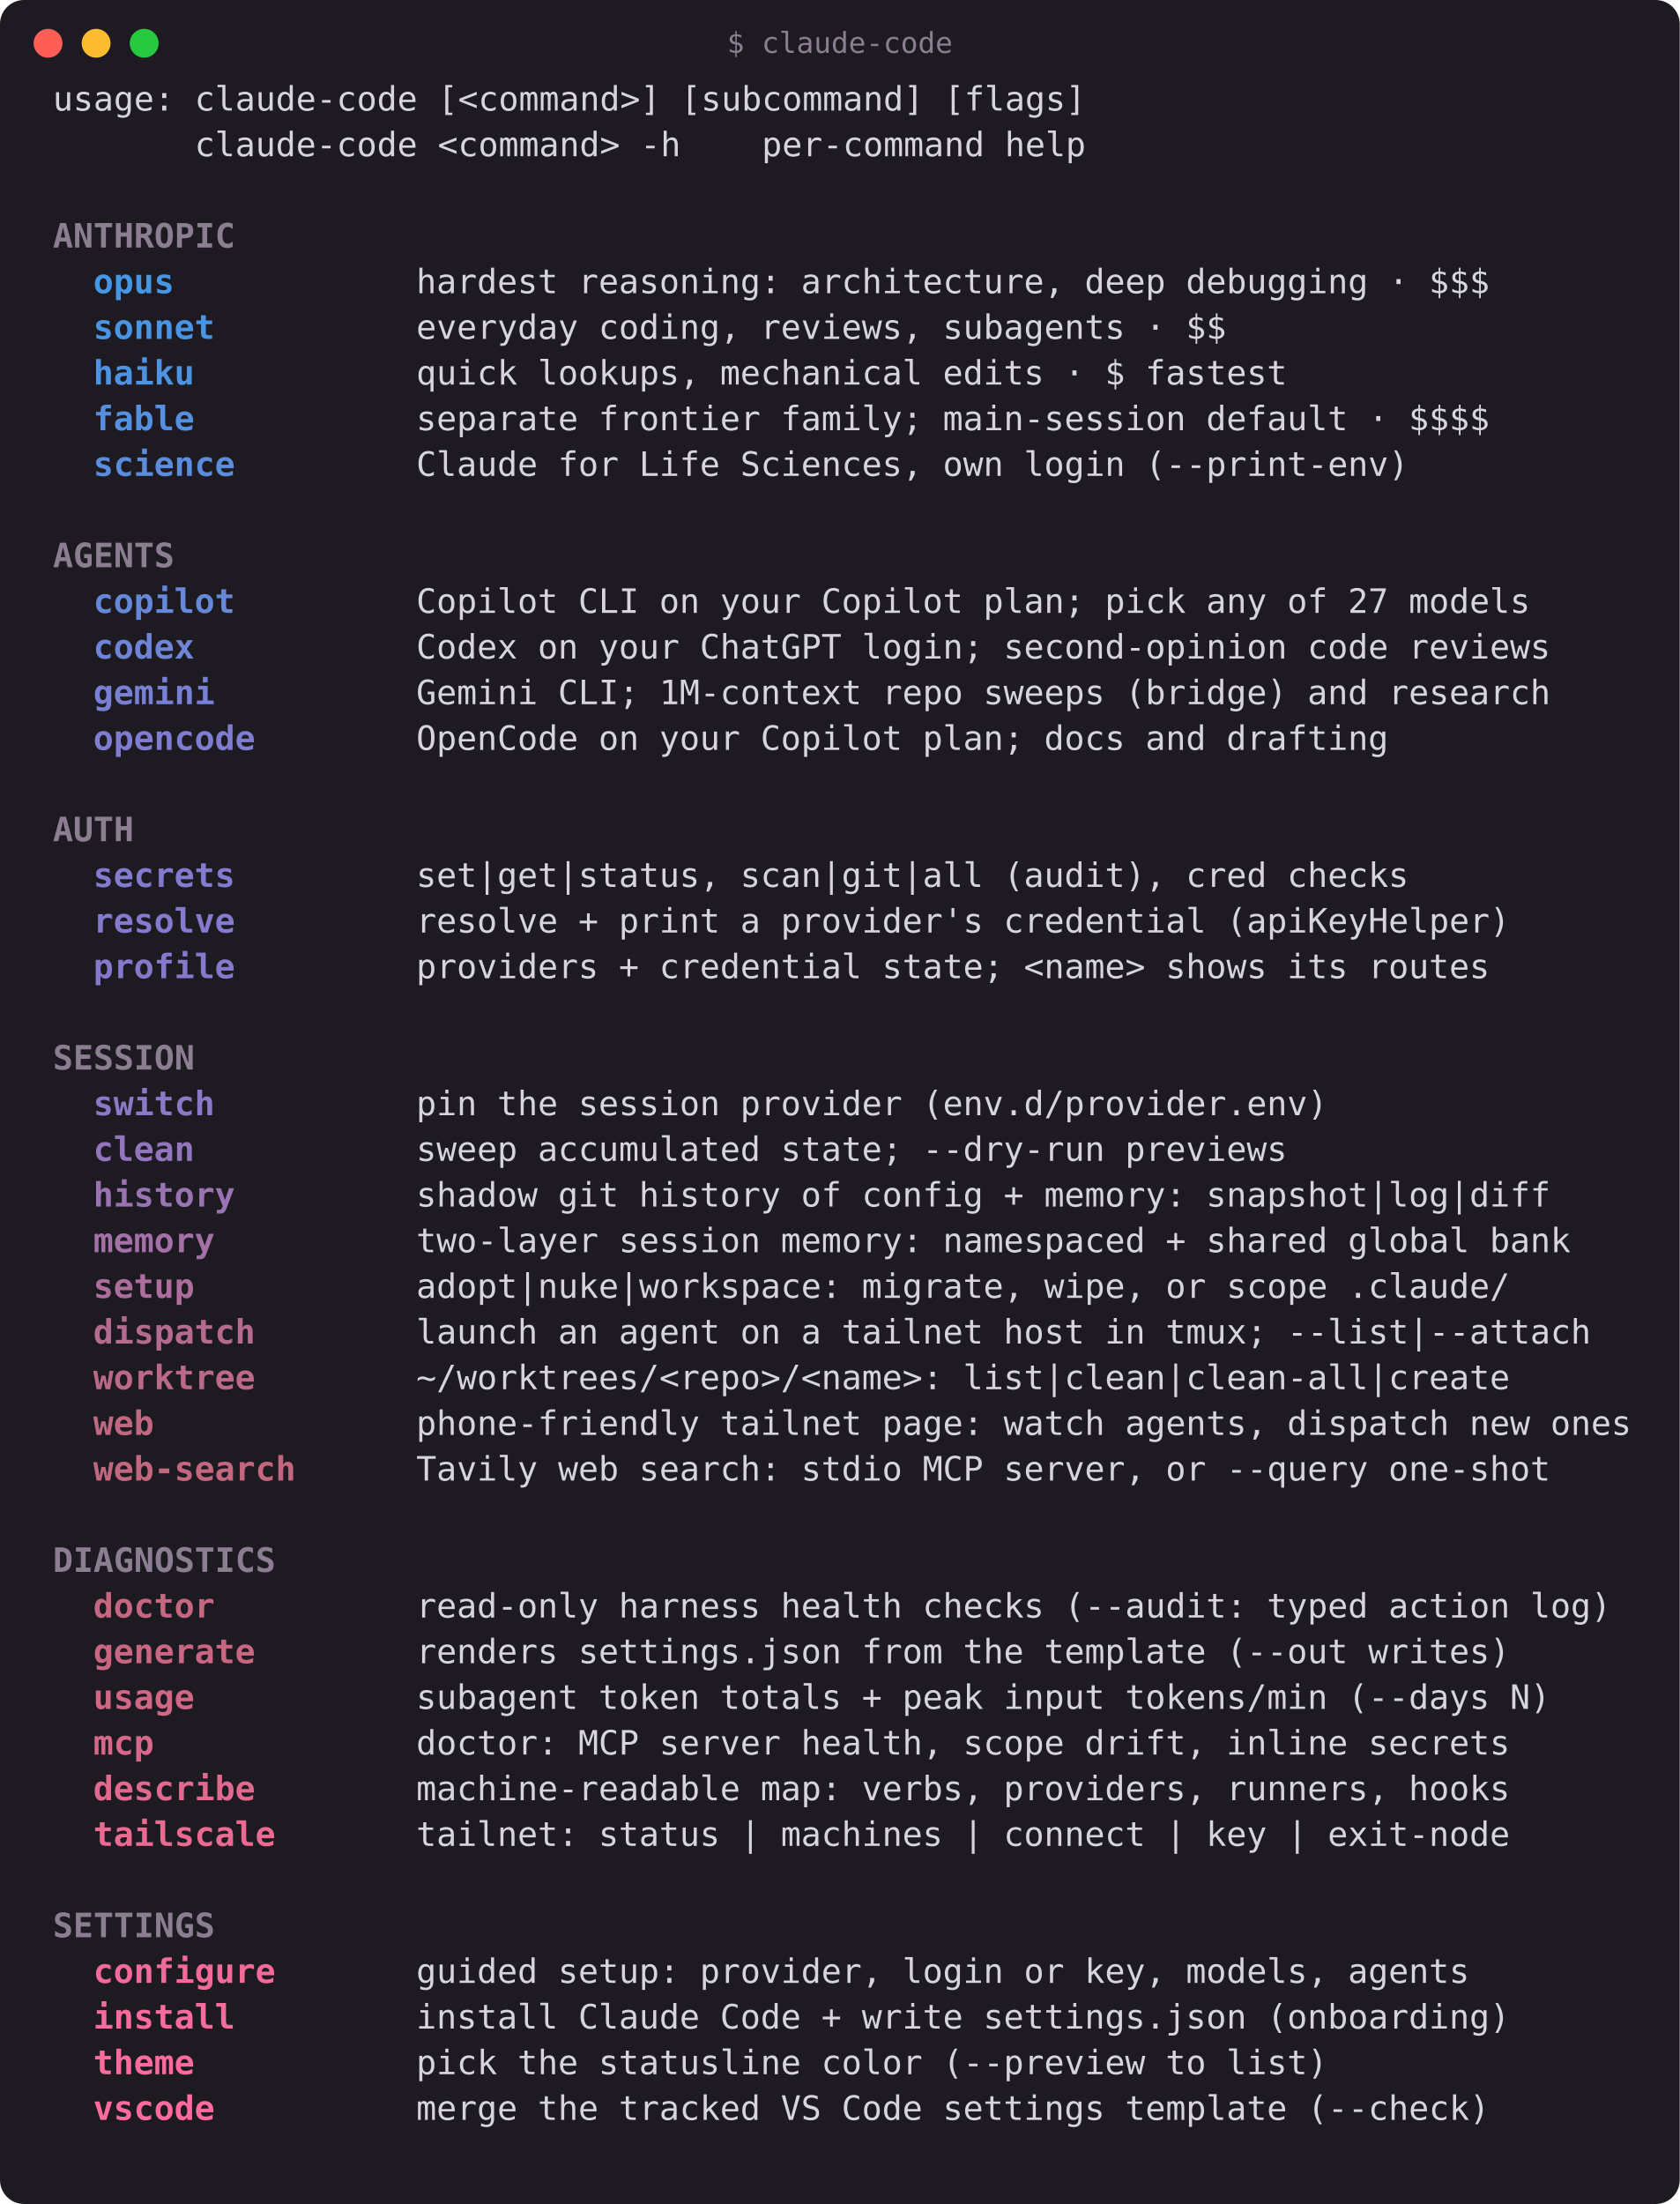
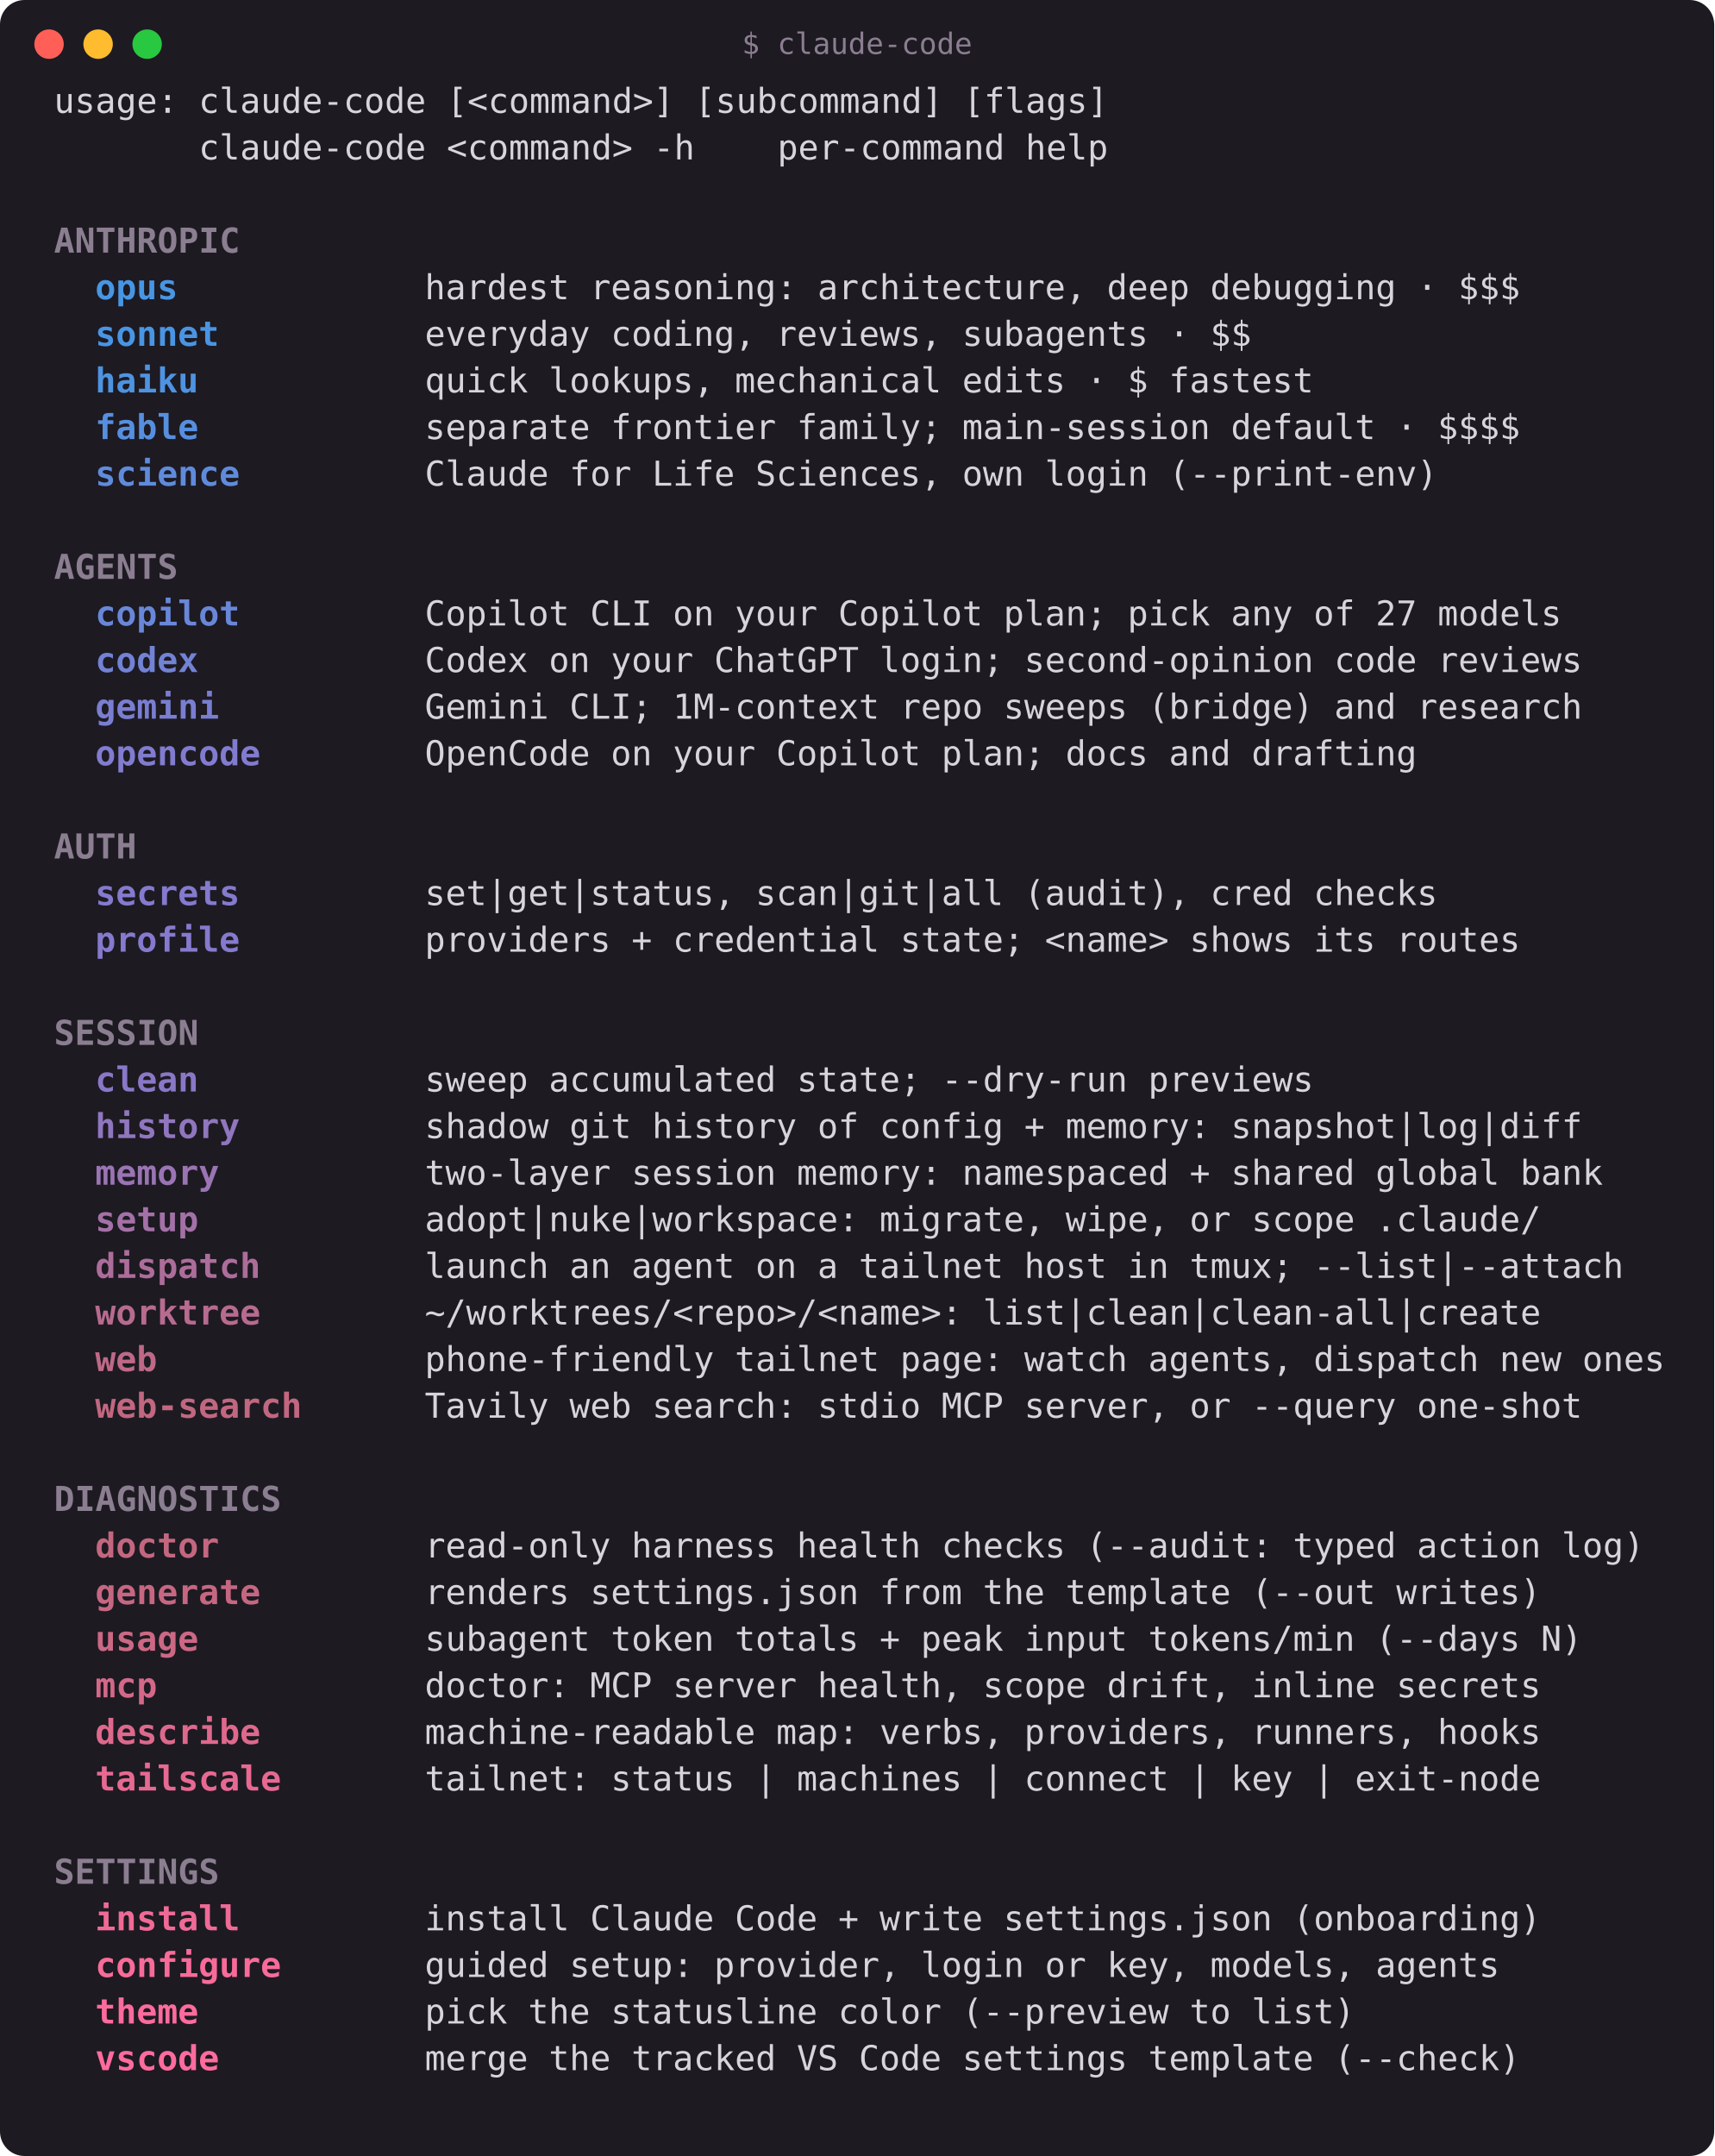
- <svg xmlns="http://www.w3.org/2000/svg" width="699" height="917" viewBox="0 0 699 917" role="img" aria-label="claude-code help menu">
-   <rect width="699" height="917" rx="10" fill="#1d1a22" />
+ <svg xmlns="http://www.w3.org/2000/svg" width="699" height="879" viewBox="0 0 699 879" role="img" aria-label="claude-code help menu">
+   <rect width="699" height="879" rx="10" fill="#1d1a22" />
  <circle cx="20" cy="18" r="6" fill="#ff5f57" />
  <circle cx="40" cy="18" r="6" fill="#febc2e" />
  <circle cx="60" cy="18" r="6" fill="#28c840" />
  <text x="349.5" y="22" fill="#8a7e90" font-family="ui-monospace,SFMono-Regular,Menlo,Consolas,monospace" font-size="12" text-anchor="middle">$ claude-code</text>
  <g font-family="ui-monospace,SFMono-Regular,Menlo,Consolas,monospace" font-size="14" xml:space="preserve">
    <text x="22.0" y="46" fill="#d7d4dc">usage: claude-code [&lt;command&gt;] [subcommand] [flags]</text>
    <text x="22.0" y="65" fill="#d7d4dc">       claude-code &lt;command&gt; -h    per-command help</text>
    <text x="22.0" y="103" fill="#8a7e90" font-weight="bold">ANTHROPIC</text>
    <text x="22.0" y="122" fill="#d7d4dc">  </text>
    <text x="38.8" y="122" fill="#4796e4" font-weight="bold">opus            </text>
    <text x="173.2" y="122" fill="#d7d4dc">hardest reasoning: architecture, deep debugging · $$$</text>
    <text x="22.0" y="141" fill="#d7d4dc">  </text>
    <text x="38.8" y="141" fill="#4995e3" font-weight="bold">sonnet          </text>
    <text x="173.2" y="141" fill="#d7d4dc">everyday coding, reviews, subagents · $$</text>
    <text x="22.0" y="160" fill="#d7d4dc">  </text>
-     <text x="38.8" y="160" fill="#4d93e2" font-weight="bold">haiku           </text>
+     <text x="38.8" y="160" fill="#4e93e1" font-weight="bold">haiku           </text>
    <text x="173.2" y="160" fill="#d7d4dc">quick lookups, mechanical edits · $ fastest</text>
    <text x="22.0" y="179" fill="#d7d4dc">  </text>
-     <text x="38.8" y="179" fill="#5490df" font-weight="bold">fable           </text>
+     <text x="38.8" y="179" fill="#568fdf" font-weight="bold">fable           </text>
    <text x="173.2" y="179" fill="#d7d4dc">separate frontier family; main-session default · $$$$</text>
    <text x="22.0" y="198" fill="#d7d4dc">  </text>
-     <text x="38.8" y="198" fill="#5c8cdc" font-weight="bold">science         </text>
+     <text x="38.8" y="198" fill="#5f8bdb" font-weight="bold">science         </text>
    <text x="173.2" y="198" fill="#d7d4dc">Claude for Life Sciences, own login (--print-env)</text>
    <text x="22.0" y="236" fill="#8a7e90" font-weight="bold">AGENTS</text>
    <text x="22.0" y="255" fill="#d7d4dc">  </text>
-     <text x="38.8" y="255" fill="#6588d9" font-weight="bold">copilot         </text>
+     <text x="38.8" y="255" fill="#6987d8" font-weight="bold">copilot         </text>
    <text x="173.2" y="255" fill="#d7d4dc">Copilot CLI on your Copilot plan; pick any of 27 models</text>
    <text x="22.0" y="274" fill="#d7d4dc">  </text>
-     <text x="38.8" y="274" fill="#6f84d6" font-weight="bold">codex           </text>
+     <text x="38.8" y="274" fill="#7282d4" font-weight="bold">codex           </text>
    <text x="173.2" y="274" fill="#d7d4dc">Codex on your ChatGPT login; second-opinion code reviews</text>
    <text x="22.0" y="293" fill="#d7d4dc">  </text>
-     <text x="38.8" y="293" fill="#7780d3" font-weight="bold">gemini          </text>
+     <text x="38.8" y="293" fill="#7a7ed1" font-weight="bold">gemini          </text>
    <text x="173.2" y="293" fill="#d7d4dc">Gemini CLI; 1M-context repo sweeps (bridge) and research</text>
    <text x="22.0" y="312" fill="#d7d4dc">  </text>
-     <text x="38.8" y="312" fill="#7e7dd0" font-weight="bold">opencode        </text>
+     <text x="38.8" y="312" fill="#817ccf" font-weight="bold">opencode        </text>
    <text x="173.2" y="312" fill="#d7d4dc">OpenCode on your Copilot plan; docs and drafting</text>
    <text x="22.0" y="350" fill="#8a7e90" font-weight="bold">AUTH</text>
    <text x="22.0" y="369" fill="#d7d4dc">  </text>
-     <text x="38.8" y="369" fill="#827bcf" font-weight="bold">secrets         </text>
+     <text x="38.8" y="369" fill="#847ace" font-weight="bold">secrets         </text>
    <text x="173.2" y="369" fill="#d7d4dc">set|get|status, scan|git|all (audit), cred checks</text>
    <text x="22.0" y="388" fill="#d7d4dc">  </text>
-     <text x="38.8" y="388" fill="#847ace" font-weight="bold">resolve         </text>
-     <text x="173.2" y="388" fill="#d7d4dc">resolve + print a provider's credential (apiKeyHelper)</text>
-     <text x="22.0" y="407" fill="#d7d4dc">  </text>
-     <text x="38.8" y="407" fill="#8679cc" font-weight="bold">profile         </text>
-     <text x="173.2" y="407" fill="#d7d4dc">providers + credential state; &lt;name&gt; shows its routes</text>
-     <text x="22.0" y="445" fill="#8a7e90" font-weight="bold">SESSION</text>
+     <text x="38.8" y="388" fill="#857acd" font-weight="bold">profile         </text>
+     <text x="173.2" y="388" fill="#d7d4dc">providers + credential state; &lt;name&gt; shows its routes</text>
+     <text x="22.0" y="426" fill="#8a7e90" font-weight="bold">SESSION</text>
+     <text x="22.0" y="445" fill="#d7d4dc">  </text>
+     <text x="38.8" y="445" fill="#8978c7" font-weight="bold">clean           </text>
+     <text x="173.2" y="445" fill="#d7d4dc">sweep accumulated state; --dry-run previews</text>
    <text x="22.0" y="464" fill="#d7d4dc">  </text>
-     <text x="38.8" y="464" fill="#8b78c6" font-weight="bold">switch          </text>
-     <text x="173.2" y="464" fill="#d7d4dc">pin the session provider (env.d/provider.env)</text>
+     <text x="38.8" y="464" fill="#9076be" font-weight="bold">history         </text>
+     <text x="173.2" y="464" fill="#d7d4dc">shadow git history of config + memory: snapshot|log|diff</text>
    <text x="22.0" y="483" fill="#d7d4dc">  </text>
-     <text x="38.8" y="483" fill="#9276bd" font-weight="bold">clean           </text>
-     <text x="173.2" y="483" fill="#d7d4dc">sweep accumulated state; --dry-run previews</text>
+     <text x="38.8" y="483" fill="#9a74b3" font-weight="bold">memory          </text>
+     <text x="173.2" y="483" fill="#d7d4dc">two-layer session memory: namespaced + shared global bank</text>
    <text x="22.0" y="502" fill="#d7d4dc">  </text>
-     <text x="38.8" y="502" fill="#9a73b2" font-weight="bold">history         </text>
-     <text x="173.2" y="502" fill="#d7d4dc">shadow git history of config + memory: snapshot|log|diff</text>
+     <text x="38.8" y="502" fill="#a471a7" font-weight="bold">setup           </text>
+     <text x="173.2" y="502" fill="#d7d4dc">adopt|nuke|workspace: migrate, wipe, or scope .claude/</text>
    <text x="22.0" y="521" fill="#d7d4dc">  </text>
-     <text x="38.8" y="521" fill="#a471a7" font-weight="bold">memory          </text>
-     <text x="173.2" y="521" fill="#d7d4dc">two-layer session memory: namespaced + shared global bank</text>
+     <text x="38.8" y="521" fill="#ad6d9a" font-weight="bold">dispatch        </text>
+     <text x="173.2" y="521" fill="#d7d4dc">launch an agent on a tailnet host in tmux; --list|--attach</text>
    <text x="22.0" y="540" fill="#d7d4dc">  </text>
-     <text x="38.8" y="540" fill="#ad6e9b" font-weight="bold">setup           </text>
-     <text x="173.2" y="540" fill="#d7d4dc">adopt|nuke|workspace: migrate, wipe, or scope .claude/</text>
+     <text x="38.8" y="540" fill="#b76b8f" font-weight="bold">worktree        </text>
+     <text x="173.2" y="540" fill="#d7d4dc">~/worktrees/&lt;repo&gt;/&lt;name&gt;: list|clean|clean-all|create</text>
    <text x="22.0" y="559" fill="#d7d4dc">  </text>
-     <text x="38.8" y="559" fill="#b56b90" font-weight="bold">dispatch        </text>
-     <text x="173.2" y="559" fill="#d7d4dc">launch an agent on a tailnet host in tmux; --list|--attach</text>
+     <text x="38.8" y="559" fill="#be6986" font-weight="bold">web             </text>
+     <text x="173.2" y="559" fill="#d7d4dc">phone-friendly tailnet page: watch agents, dispatch new ones</text>
    <text x="22.0" y="578" fill="#d7d4dc">  </text>
-     <text x="38.8" y="578" fill="#bc6987" font-weight="bold">worktree        </text>
-     <text x="173.2" y="578" fill="#d7d4dc">~/worktrees/&lt;repo&gt;/&lt;name&gt;: list|clean|clean-all|create</text>
-     <text x="22.0" y="597" fill="#d7d4dc">  </text>
-     <text x="38.8" y="597" fill="#c16881" font-weight="bold">web             </text>
-     <text x="173.2" y="597" fill="#d7d4dc">phone-friendly tailnet page: watch agents, dispatch new ones</text>
-     <text x="22.0" y="616" fill="#d7d4dc">  </text>
-     <text x="38.8" y="616" fill="#c3677f" font-weight="bold">web-search      </text>
-     <text x="173.2" y="616" fill="#d7d4dc">Tavily web search: stdio MCP server, or --query one-shot</text>
-     <text x="22.0" y="654" fill="#8a7e90" font-weight="bold">DIAGNOSTICS</text>
+     <text x="38.8" y="578" fill="#c26780" font-weight="bold">web-search      </text>
+     <text x="173.2" y="578" fill="#d7d4dc">Tavily web search: stdio MCP server, or --query one-shot</text>
+     <text x="22.0" y="616" fill="#8a7e90" font-weight="bold">DIAGNOSTICS</text>
+     <text x="22.0" y="635" fill="#d7d4dc">  </text>
+     <text x="38.8" y="635" fill="#c3677f" font-weight="bold">doctor          </text>
+     <text x="173.2" y="635" fill="#d7d4dc">read-only harness health checks (--audit: typed action log)</text>
+     <text x="22.0" y="654" fill="#d7d4dc">  </text>
+     <text x="38.8" y="654" fill="#c66781" font-weight="bold">generate        </text>
+     <text x="173.2" y="654" fill="#d7d4dc">renders settings.json from the template (--out writes)</text>
    <text x="22.0" y="673" fill="#d7d4dc">  </text>
-     <text x="38.8" y="673" fill="#c56780" font-weight="bold">doctor          </text>
-     <text x="173.2" y="673" fill="#d7d4dc">read-only harness health checks (--audit: typed action log)</text>
+     <text x="38.8" y="673" fill="#cc6884" font-weight="bold">usage           </text>
+     <text x="173.2" y="673" fill="#d7d4dc">subagent token totals + peak input tokens/min (--days N)</text>
    <text x="22.0" y="692" fill="#d7d4dc">  </text>
-     <text x="38.8" y="692" fill="#c96782" font-weight="bold">generate        </text>
-     <text x="173.2" y="692" fill="#d7d4dc">renders settings.json from the template (--out writes)</text>
+     <text x="38.8" y="692" fill="#d46888" font-weight="bold">mcp             </text>
+     <text x="173.2" y="692" fill="#d7d4dc">doctor: MCP server health, scope drift, inline secrets</text>
    <text x="22.0" y="711" fill="#d7d4dc">  </text>
-     <text x="38.8" y="711" fill="#d06885" font-weight="bold">usage           </text>
-     <text x="173.2" y="711" fill="#d7d4dc">subagent token totals + peak input tokens/min (--days N)</text>
+     <text x="38.8" y="711" fill="#de698c" font-weight="bold">describe        </text>
+     <text x="173.2" y="711" fill="#d7d4dc">machine-readable map: verbs, providers, runners, hooks</text>
    <text x="22.0" y="730" fill="#d7d4dc">  </text>
-     <text x="38.8" y="730" fill="#d8688a" font-weight="bold">mcp             </text>
-     <text x="173.2" y="730" fill="#d7d4dc">doctor: MCP server health, scope drift, inline secrets</text>
-     <text x="22.0" y="749" fill="#d7d4dc">  </text>
-     <text x="38.8" y="749" fill="#e1698e" font-weight="bold">describe        </text>
-     <text x="173.2" y="749" fill="#d7d4dc">machine-readable map: verbs, providers, runners, hooks</text>
-     <text x="22.0" y="768" fill="#d7d4dc">  </text>
-     <text x="38.8" y="768" fill="#ea6a92" font-weight="bold">tailscale       </text>
-     <text x="173.2" y="768" fill="#d7d4dc">tailnet: status | machines | connect | key | exit-node</text>
-     <text x="22.0" y="806" fill="#8a7e90" font-weight="bold">SETTINGS</text>
+     <text x="38.8" y="730" fill="#e76991" font-weight="bold">tailscale       </text>
+     <text x="173.2" y="730" fill="#d7d4dc">tailnet: status | machines | connect | key | exit-node</text>
+     <text x="22.0" y="768" fill="#8a7e90" font-weight="bold">SETTINGS</text>
+     <text x="22.0" y="787" fill="#d7d4dc">  </text>
+     <text x="38.8" y="787" fill="#f06a96" font-weight="bold">install         </text>
+     <text x="173.2" y="787" fill="#d7d4dc">install Claude Code + write settings.json (onboarding)</text>
+     <text x="22.0" y="806" fill="#d7d4dc">  </text>
+     <text x="38.8" y="806" fill="#f86b99" font-weight="bold">configure       </text>
+     <text x="173.2" y="806" fill="#d7d4dc">guided setup: provider, login or key, models, agents</text>
    <text x="22.0" y="825" fill="#d7d4dc">  </text>
-     <text x="38.8" y="825" fill="#f26a97" font-weight="bold">configure       </text>
-     <text x="173.2" y="825" fill="#d7d4dc">guided setup: provider, login or key, models, agents</text>
+     <text x="38.8" y="825" fill="#fd6b9c" font-weight="bold">theme           </text>
+     <text x="173.2" y="825" fill="#d7d4dc">pick the statusline color (--preview to list)</text>
    <text x="22.0" y="844" fill="#d7d4dc">  </text>
-     <text x="38.8" y="844" fill="#f96b9a" font-weight="bold">install         </text>
-     <text x="173.2" y="844" fill="#d7d4dc">install Claude Code + write settings.json (onboarding)</text>
-     <text x="22.0" y="863" fill="#d7d4dc">  </text>
-     <text x="38.8" y="863" fill="#fd6b9c" font-weight="bold">theme           </text>
-     <text x="173.2" y="863" fill="#d7d4dc">pick the statusline color (--preview to list)</text>
-     <text x="22.0" y="882" fill="#d7d4dc">  </text>
-     <text x="38.8" y="882" fill="#ff6b9d" font-weight="bold">vscode          </text>
-     <text x="173.2" y="882" fill="#d7d4dc">merge the tracked VS Code settings template (--check)</text>
+     <text x="38.8" y="844" fill="#ff6b9d" font-weight="bold">vscode          </text>
+     <text x="173.2" y="844" fill="#d7d4dc">merge the tracked VS Code settings template (--check)</text>
  </g>
</svg>
